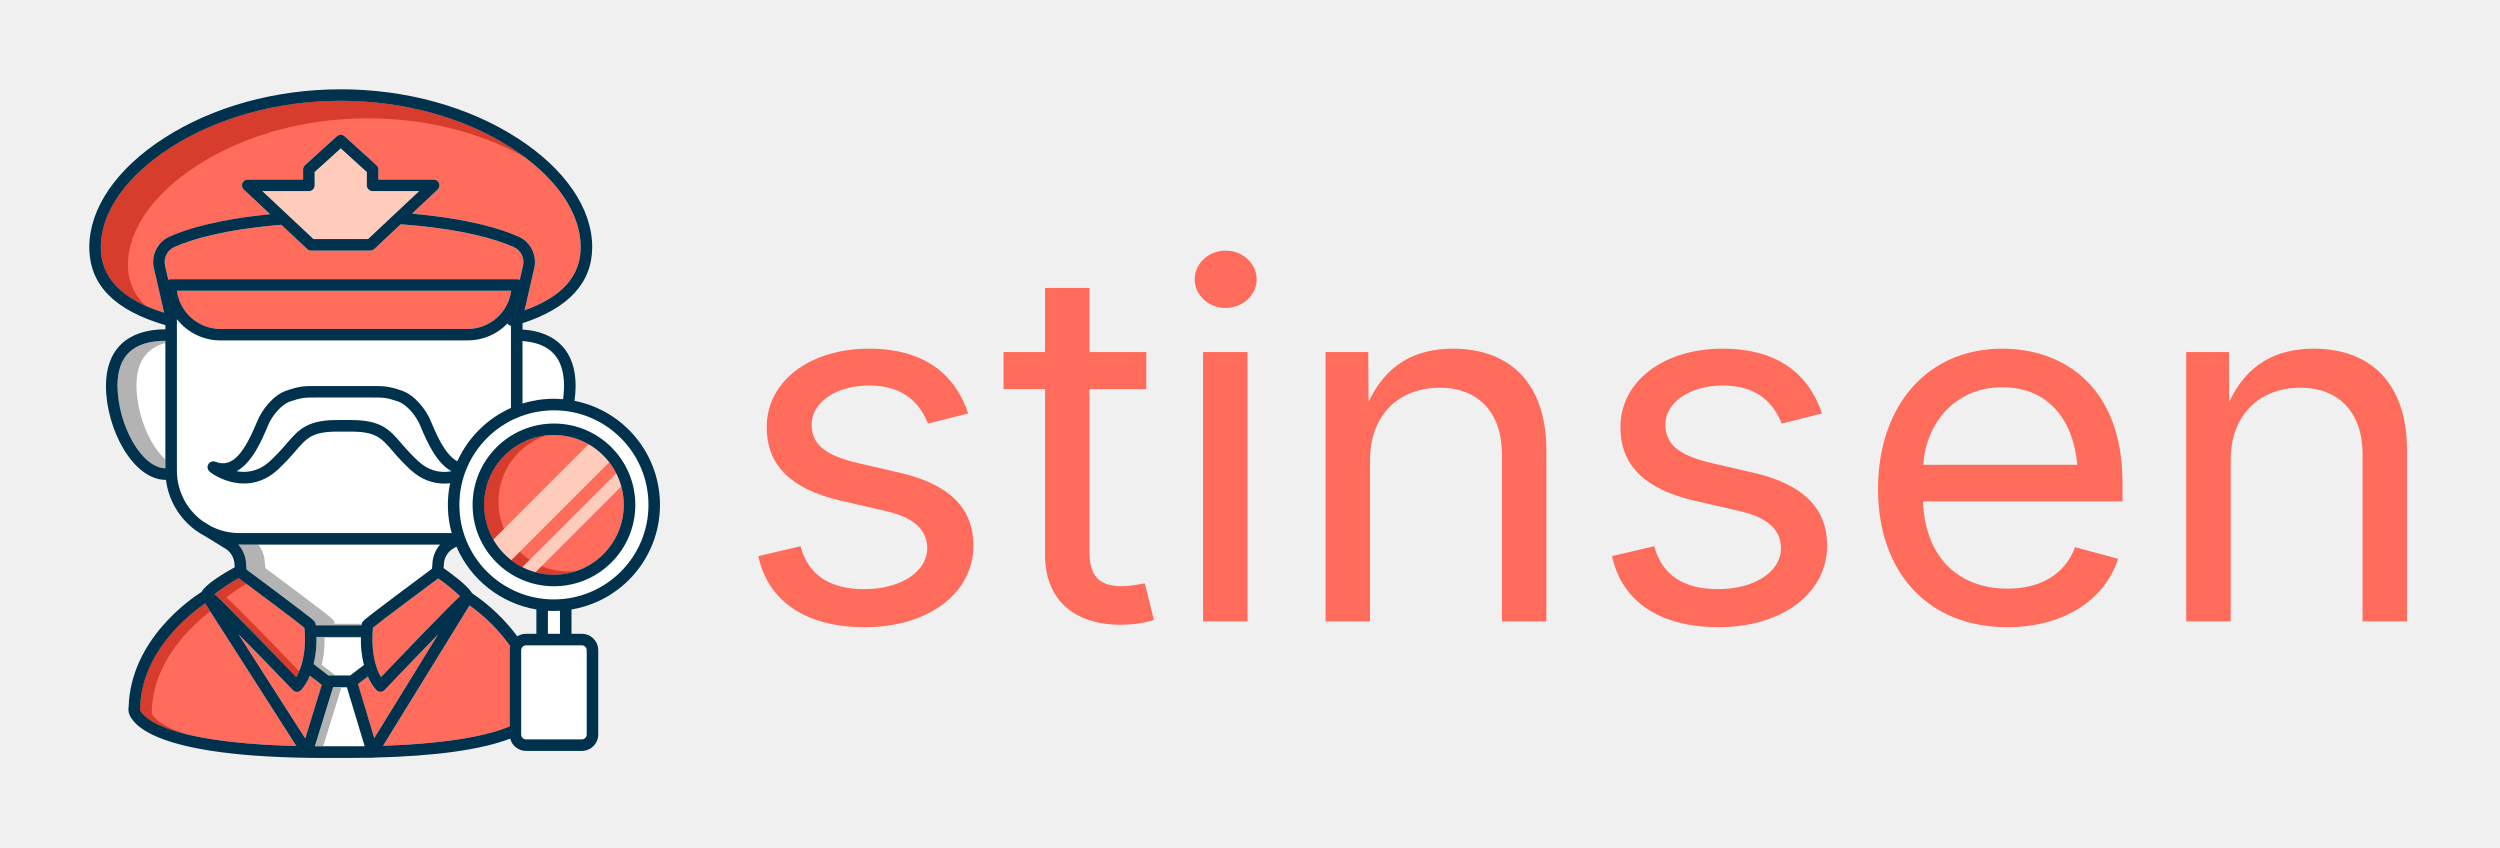
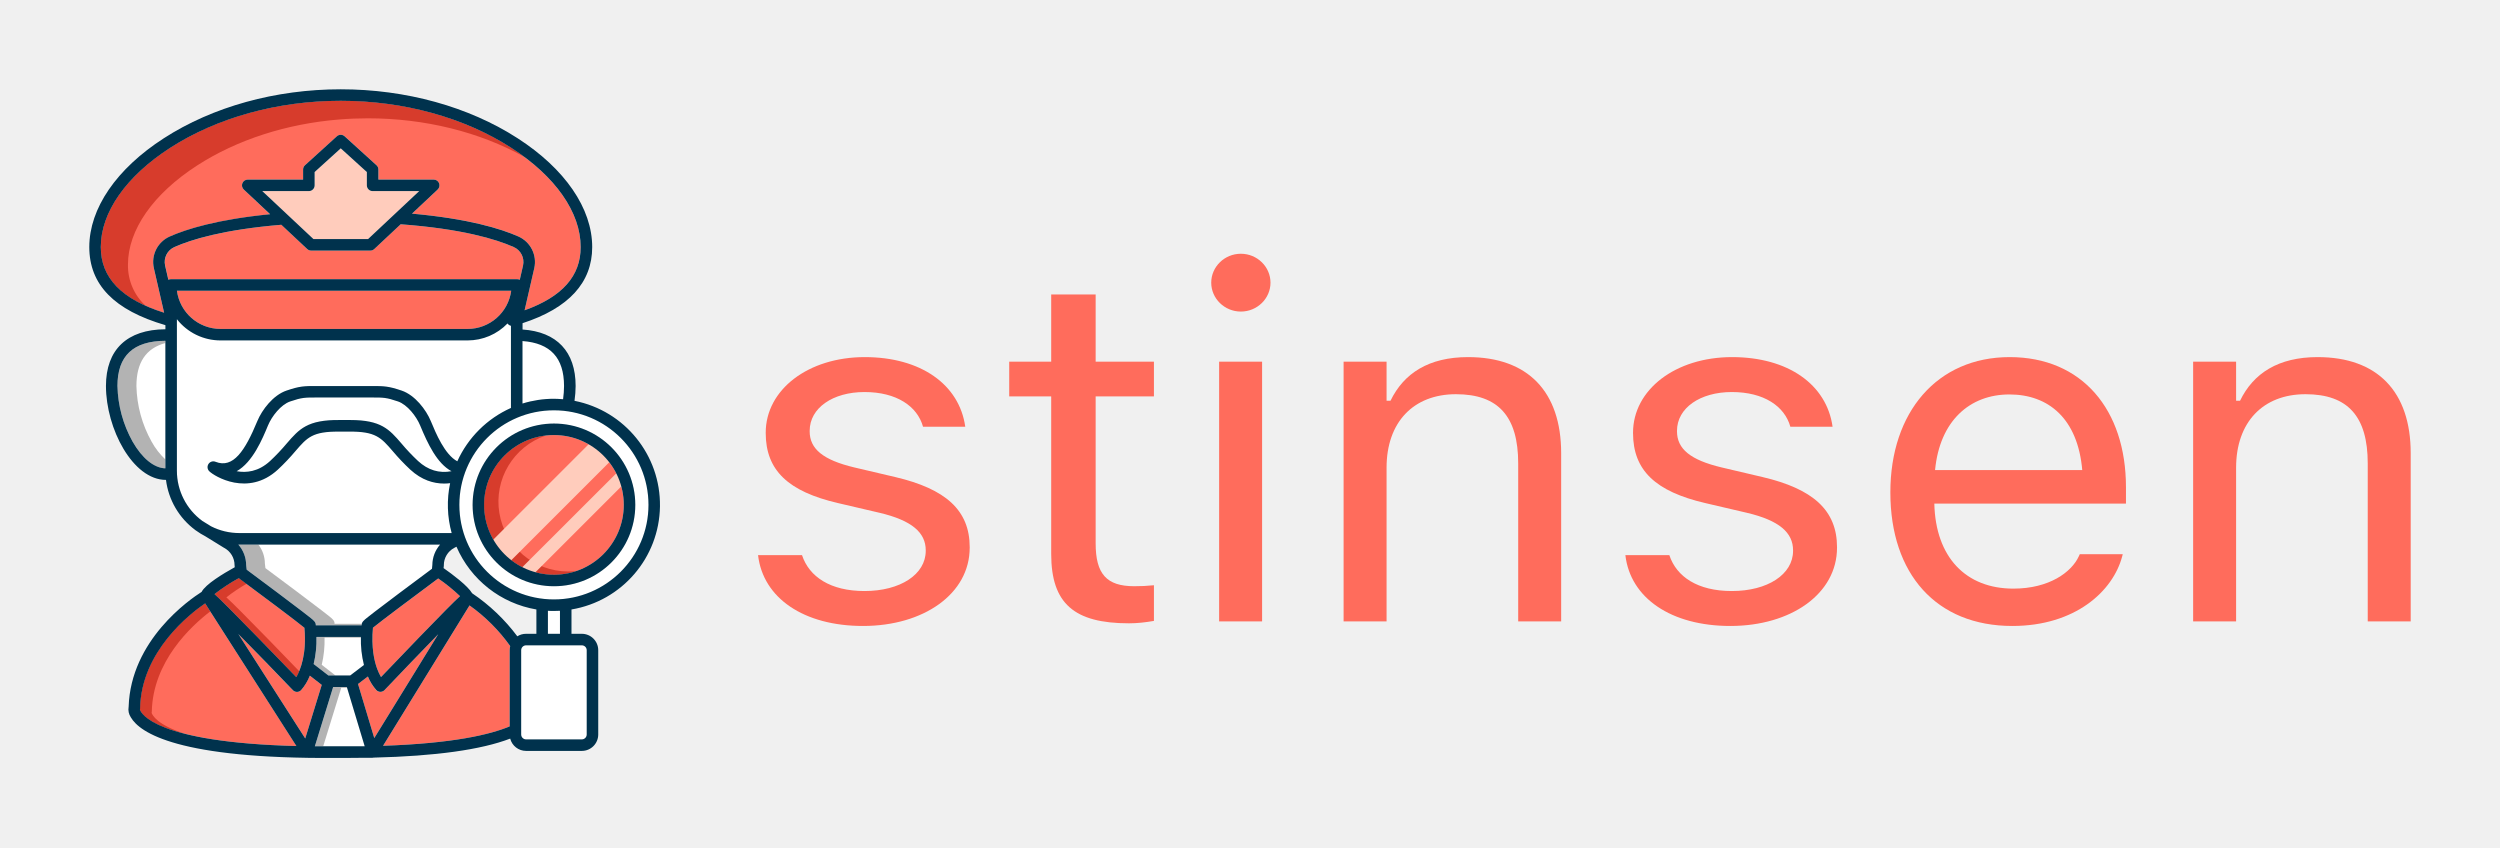
<svg xmlns="http://www.w3.org/2000/svg" viewBox="0 0 1399.86 474.427" version="1.1" id="svg82" width="1399.86" height="474.427">
  <defs id="defs12">
    <style id="style10">.cls-1{fill:#fff;}.cls-2{fill:#b3b3b3;}.cls-3{fill:#ff6c5c;}.cls-4{fill:#d73c2c;}.cls-5,.cls-7{fill:#ffccbc;}.cls-6{fill:#00324d;}.cls-7{fill-rule:evenodd;}</style>
  </defs>
  <g id="Layer_2" data-name="Layer 2" transform="translate(50,50)">
    <g id="Layer_1-2" data-name="Layer 1">
      <polygon class="cls-1" points="144.22,334.68 154.21,367.86 126.31,367.86 136.55,334.68 " id="polygon14" />
      <polygon class="cls-2" points="136.55,334.68 144.22,334.68 144.35,335.12 141.09,335.12 130.98,367.86 126.31,367.86 " id="polygon16" />
      <path class="cls-3" d="m 275.15,88.33 c 0,16.22 -10.3,27.85 -31.41,35.42 l 5.42,-23.59 a 15.62,15.62 0 0 0 -8.9,-17.74 c -9.84,-4.36 -28,-10 -59.56,-12.79 l 14.38,-13.5 a 3.22,3.22 0 0 0 -2.2,-5.57 h -31 V 44.9 a 3.18,3.18 0 0 0 -1.06,-2.38 L 143,26.31 a 3.23,3.23 0 0 0 -4.33,0 l -17.89,16.21 a 3.22,3.22 0 0 0 -1.06,2.38 v 5.66 h -31 a 3.22,3.22 0 0 0 -2.21,5.57 L 101.24,70 C 71.61,72.93 54.42,78.32 45.06,82.47 a 15.61,15.61 0 0 0 -8.9,17.75 l 5.74,24.94 C 18.06,117.6 6.45,105.53 6.45,88.33 6.45,69 20.59,48.71 45.26,32.81 c 26.37,-17 60.3,-26.36 95.54,-26.36 35.24,0 69.2,9.36 95.53,26.36 24.67,15.9 38.82,36.19 38.82,55.52 z" id="path18" />
      <path class="cls-4" d="M 243.62,37.87 C 218.54,23.87 187.81,16.25 156,16.25 q -8.12,0 -16.12,0.66 C 110.52,19.3 82.78,28.22 60.46,42.61 35.79,58.51 21.65,78.75 21.65,98.13 a 30.64,30.64 0 0 0 9.84,23.07 C 14.67,113.65 6.49,102.8 6.49,88.33 6.45,69 20.59,48.71 45.26,32.81 c 26.37,-17 60.3,-26.36 95.54,-26.36 35.24,0 69.2,9.36 95.53,26.36 q 3.81,2.46 7.29,5.06 z" id="path20" />
      <path class="cls-1" d="m 260.18,179.77 a 52.94,52.94 0 1 1 -53,52.94 53,53 0 0 1 53,-52.94 z m 45.55,52.94 a 45.55,45.55 0 1 0 -45.55,45.55 45.6,45.6 0 0 0 45.55,-45.55 z" id="path22" />
      <circle class="cls-3" cx="260.18" cy="232.71" r="39.1" id="circle24" />
      <path class="cls-4" d="m 272.68,269.76 a 39.1,39.1 0 1 1 -17.1,-75.87 39.1,39.1 0 0 0 12.53,76.11 38.28,38.28 0 0 0 4.57,-0.24 z" id="path26" />
      <rect class="cls-1" x="241.83" y="311.34" width="36.7" height="52.68" rx="2.74" id="rect28" />
      <path class="cls-1" d="m 265.83,166.12 a 55.26,55.26 0 0 1 -0.53,7.43 c -1.69,-0.15 -3.4,-0.24 -5.12,-0.24 A 59.28,59.28 0 0 0 242.56,176 v -35 c 15.65,1.09 23.27,9.35 23.27,25.12 z" id="path30" />
      <path class="cls-1" d="m 263.55,292 v 12.89 H 256.8 V 292 c 1.12,0.06 2.24,0.1 3.38,0.1 1.14,0 2.26,-0.04 3.37,-0.1 z" id="path32" />
      <path class="cls-3" d="m 237.65,88.32 a 9.15,9.15 0 0 1 5.22,10.4 l -1.82,7.94 a 3.3,3.3 0 0 0 -1.36,-0.31 h -194 a 3.31,3.31 0 0 0 -1.37,0.31 l -1.83,-7.94 a 9.17,9.17 0 0 1 5.24,-10.4 C 57.22,84.1 75.29,78.55 107.58,75.86 L 122,89.45 a 3.24,3.24 0 0 0 2.21,0.87 h 33.13 a 3.24,3.24 0 0 0 2.21,-0.87 l 14.79,-13.87 c 34.29,2.56 53.34,8.32 63.31,12.74 z" id="path34" />
      <path class="cls-3" d="m 49.07,112.8 h 187.18 a 24.64,24.64 0 0 1 -24.39,21.38 H 73.46 A 24.64,24.64 0 0 1 49.07,112.8 Z" id="path36" />
      <path class="cls-1" d="m 236.1,132.45 v 46 a 59.75,59.75 0 0 0 -30,29.83 c -7,-3.7 -12,-15.69 -14.82,-22.45 -2.67,-6.46 -8.9,-14.57 -16.28,-17.11 -7.55,-2.6 -10.09,-2.59 -16.88,-2.58 h -30.89 c -6.78,0 -9.33,0 -16.88,2.58 -7.38,2.54 -13.61,10.65 -16.28,17.11 -6.84,16.5 -13.44,26.68 -23.45,22.71 a 3.23,3.23 0 0 0 -3.47,5.28 c 2.79,2.79 21.76,14.5 38.46,-0.91 a 119,119 0 0 0 9.87,-10.4 c 6.5,-7.52 9.46,-11 24.39,-10.85 h 0.56 1.57 a 4.71,4.71 0 0 0 0.53,0 h 0.29 a 4.58,4.58 0 0 0 0.53,0 h 1.55 a 5.12,5.12 0 0 0 0.56,0 c 14.87,-0.15 17.89,3.33 24.39,10.85 a 120.54,120.54 0 0 0 9.87,10.4 c 6.46,6 13.13,7.83 18.95,7.83 a 28.7,28.7 0 0 0 3.39,-0.21 59.19,59.19 0 0 0 0.86,27.93 c -0.56,0 -1.13,0 -1.69,0 H 83.94 a 34.72,34.72 0 0 1 -15.75,-3.77 l -4.87,-3 A 34.84,34.84 0 0 1 49.05,213.6 v -84.86 a 31,31 0 0 0 24.41,11.89 h 138.4 a 30.94,30.94 0 0 0 22.32,-9.5 3.23,3.23 0 0 0 1.92,1.32 z" id="path38" />
      <path class="cls-3" d="m 235.68,311.76 a 9.34,9.34 0 0 0 -0.3,2.32 v 42.67 c -10.87,4.56 -31.6,9.51 -70.89,10.85 L 212.91,289 a 96.9,96.9 0 0 1 22.77,22.76 z" id="path40" />
      <path class="cls-3" d="m 195.37,273.9 a 103.34,103.34 0 0 1 12.22,9.91 c -3.31,3 -9.68,9.42 -23.06,23.25 -8.51,8.79 -17,17.67 -21.19,22.06 a 31.15,31.15 0 0 1 -2.12,-4.55 c -1.68,-4.5 -3.42,-12.11 -2.39,-23.07 4.17,-3.43 23.36,-17.82 36.54,-27.6 z" id="path42" />
      <path class="cls-1" d="m 202.83,213.86 c -6.9,1.33 -13.19,-0.59 -18.74,-5.71 a 110.91,110.91 0 0 1 -9.37,-9.88 c -6.78,-7.85 -11.31,-13.09 -28.58,-13.09 h -1.22 -0.32 -1 -0.22 -1.48 -0.22 -1 -0.32 c -18.29,-0.23 -22.85,5.05 -29.79,13.08 a 113.51,113.51 0 0 1 -9.36,9.88 c -6.53,6 -13.31,6.71 -18.74,5.71 9,-5 14.43,-18.09 17.54,-25.59 2.14,-5.19 7.22,-11.68 12.41,-13.47 6.52,-2.24 8.28,-2.24 14.77,-2.23 h 30.91 c 6.51,0 8.25,0 14.77,2.22 5.19,1.8 10.27,8.29 12.42,13.49 4.24,10.23 9.38,21.19 17.54,25.59 z" id="path44" />
      <path class="cls-1" d="m 83.94,254.93 h 112.5 a 17.43,17.43 0 0 0 -4.37,11.36 l -0.22,2.19 c -3.18,2.36 -10.8,8 -18.34,13.68 -5.77,4.33 -10.36,7.81 -13.65,10.33 -2,1.51 -3.48,2.7 -4.51,3.53 -1.65,1.33 -3,2.42 -2.87,4.13 v 0 h -25.69 v 0 c 0.14,-1.71 -1.21,-2.8 -2.86,-4.13 -1,-0.83 -2.56,-2 -4.52,-3.53 -3.29,-2.52 -7.88,-6 -13.65,-10.33 -7.05,-5.29 -14.17,-10.59 -17.67,-13.19 -0.13,-1.05 -0.27,-2.26 -0.3,-2.59 a 17.37,17.37 0 0 0 -4.38,-11.46 z" id="path46" />
      <path class="cls-3" d="m 195.39,305.13 -35.82,58.15 -9.12,-30.28 5.53,-4.2 a 26.28,26.28 0 0 0 4.71,7.64 3.22,3.22 0 0 0 2.29,1 v 0 a 3.23,3.23 0 0 0 2.31,-1 c 8.77,-9.23 20.42,-21.37 30.1,-31.31 z" id="path48" />
      <path class="cls-5" d="M 184.73,57 156.09,83.87 H 125.51 L 96.87,57 H 123 a 3.23,3.23 0 0 0 3.22,-3.23 v -7.44 l 14.58,-13.27 14.62,13.27 v 7.45 a 3.23,3.23 0 0 0 3.23,3.22 z" id="path50" />
      <path class="cls-1" d="m 153.79,322.36 -7.72,5.87 h -12.18 l -8.27,-6.41 a 58.62,58.62 0 0 0 1.57,-15.19 h 24.89 a 58.09,58.09 0 0 0 1.71,15.73 z" id="path52" />
      <path class="cls-3" d="m 130.16,333.5 -9.25,30 L 83.44,305 c 9.9,10.08 21.65,22.22 30.52,31.46 a 3.26,3.26 0 0 0 2.31,1 v 0 a 3.26,3.26 0 0 0 2.3,-1 27.39,27.39 0 0 0 4.9,-8.11 z" id="path54" />
      <path class="cls-3" d="m 120.44,301.5 c 1.38,14.64 -2.17,23.5 -4.53,27.63 -4.31,-4.48 -13.16,-13.65 -22,-22.73 C 80.19,292.34 73.6,285.75 70.17,282.65 a 98.8,98.8 0 0 1 13.55,-8.9 c 13.17,9.79 32.55,24.3 36.72,27.75 z" id="path56" />
      <path class="cls-3" d="M 64.86,287.88 116,367.74 C 37,365.67 29,349.45 28.36,347.32 a 3.08,3.08 0 0 0 0.1,-0.75 c 0.68,-31.85 28.01,-52.95 36.4,-58.69 z" id="path58" />
      <path class="cls-1" d="m 42.6,140.82 v 71.43 c -6.35,-0.18 -13,-5.61 -18.36,-15 a 66.91,66.91 0 0 1 -8.48,-31.16 c 0,-16.89 8.79,-25.17 26.84,-25.27 z" id="path60" />
      <path class="cls-2" d="m 26.39,166.12 a 66.91,66.91 0 0 0 8.48,31.16 40.86,40.86 0 0 0 7.73,10 v 5 c -6.35,-0.18 -13,-5.61 -18.36,-15 a 66.91,66.91 0 0 1 -8.48,-31.16 c 0,-16.92 8.79,-25.2 26.84,-25.3 v 1.27 C 31.72,145 26.39,153 26.39,166.12 Z" id="path62" />
      <path class="cls-2" d="m 152.48,300.15 v 0 h -25.69 v 0 c 0.14,-1.71 -1.21,-2.8 -2.86,-4.13 -1,-0.83 -2.56,-2 -4.52,-3.53 -3.29,-2.52 -7.88,-6 -13.65,-10.33 -7.05,-5.29 -14.17,-10.59 -17.67,-13.19 -0.13,-1.05 -0.27,-2.26 -0.3,-2.59 a 17.37,17.37 0 0 0 -4.38,-11.46 h 11.23 a 17.35,17.35 0 0 1 3.68,10.61 c 0,0.33 0.17,1.54 0.3,2.59 3.5,2.61 10.62,7.9 17.67,13.19 5.77,4.34 10.36,7.81 13.65,10.34 2,1.5 3.48,2.69 4.52,3.52 1.65,1.34 3,2.42 2.86,4.13 v 0 h 15.21 a 2.72,2.72 0 0 0 -0.05,0.85 z" id="path64" />
      <path class="cls-4" d="m 117.52,325.83 a 30.17,30.17 0 0 1 -1.61,3.3 C 111.6,324.65 102.75,315.48 93.91,306.4 80.19,292.34 73.6,285.75 70.17,282.65 a 98.8,98.8 0 0 1 13.55,-8.9 l 4.28,3.17 a 88.33,88.33 0 0 0 -11.25,7.57 c 3.43,3.1 10,9.69 23.74,23.75 6.17,6.37 12.38,12.76 17.03,17.59 z" id="path66" />
      <path class="cls-4" d="m 35,348.41 a 3.08,3.08 0 0 1 -0.1,0.75 c 0.38,1.19 3,6.77 19,11.83 -21.88,-5.45 -25.16,-12.33 -25.59,-13.67 a 3.08,3.08 0 0 0 0.1,-0.75 c 0.68,-31.85 28,-52.95 36.4,-58.69 l 2.88,4.5 C 57,300.58 35.62,320.31 35,348.41 Z" id="path68" />
      <path class="cls-2" d="m 152.08,307.06 h -20.35 a 58.75,58.75 0 0 1 -1.57,15.2 l 7.71,6 h -4 l -8.27,-6.41 a 58.62,58.62 0 0 0 1.57,-15.19 h 24.89 c 0.02,0.12 0.01,0.26 0.02,0.4 z" id="path70" />
      <path class="cls-6" d="M 271.69,174.44 A 59.39,59.39 0 0 1 270,291.27 v 13.62 h 5.79 a 9.2,9.2 0 0 1 9.19,9.19 v 47.2 a 9.2,9.2 0 0 1 -9.19,9.19 h -31.23 a 9.19,9.19 0 0 1 -8.88,-6.89 c -16.27,6.24 -41.88,9.81 -76.37,10.64 v 0 a 3.06,3.06 0 0 1 -0.74,0.09 h -3.87 c -3.77,0.06 -7.63,0.1 -11.6,0.1 h -5 C 50,375 28.35,360.4 23.26,351.67 a 8,8 0 0 1 -1.23,-5.9 c 1.18,-37.33 34.13,-60.07 40.85,-64.33 2.2,-4.27 12.06,-10.23 18.56,-13.82 a 8.6,8.6 0 0 1 -0.1,-1.16 10.94,10.94 0 0 0 -5.79,-9.66 L 75.37,256.7 65,250.31 a 40,40 0 0 1 -5.17,-3.18 l -0.18,-0.1 -0.32,-0.25 A 41.35,41.35 0 0 1 42.94,218.72 v 0 c -18.62,0 -33.61,-28.78 -33.61,-52.6 0,-20.37 11.82,-31.63 33.29,-31.75 v -2.3 C 13.94,123.71 0,109.39 0,88.33 0,66.71 15.22,44.5 41.77,27.39 69.16,9.73 104.33,0 140.8,0 c 36.47,0 71.63,9.73 99,27.39 26.57,17.11 41.8,39.32 41.8,60.94 0,19.89 -13.14,34.23 -39,42.64 v 3.54 c 19.2,1.28 29.72,12.41 29.72,31.61 a 61.79,61.79 0 0 1 -0.63,8.32 z m 41.43,58.27 a 52.95,52.95 0 1 0 -52.94,52.94 53,53 0 0 0 52.94,-52.94 z m -34.59,128.57 v -47.2 a 2.74,2.74 0 0 0 -2.74,-2.74 h -31.23 a 2.74,2.74 0 0 0 -2.73,2.74 v 47.2 a 2.74,2.74 0 0 0 2.73,2.74 h 31.23 a 2.74,2.74 0 0 0 2.74,-2.74 z M 243.74,123.75 c 21.11,-7.57 31.41,-19.2 31.41,-35.42 C 275.15,68.95 261,48.71 236.33,32.81 210,15.81 176,6.45 140.8,6.45 105.6,6.45 71.63,15.81 45.26,32.81 20.59,48.71 6.45,69 6.45,88.33 c 0,17.2 11.61,29.27 35.45,36.78 l -5.74,-24.94 a 15.61,15.61 0 0 1 8.9,-17.75 c 9.36,-4.15 26.55,-9.54 56.18,-12.47 L 86.51,56.13 a 3.22,3.22 0 0 1 2.21,-5.57 h 31 V 44.9 a 3.22,3.22 0 0 1 1.06,-2.38 l 17.85,-16.21 a 3.23,3.23 0 0 1 4.33,0 l 17.85,16.21 a 3.18,3.18 0 0 1 1.06,2.38 v 5.66 h 31 a 3.22,3.22 0 0 1 2.2,5.57 l -14.37,13.5 c 31.56,2.83 49.72,8.43 59.56,12.79 a 15.62,15.62 0 0 1 8.9,17.74 z m 21.56,49.8 a 55.26,55.26 0 0 0 0.53,-7.43 c 0,-15.77 -7.62,-24 -23.27,-25.16 v 35 a 59.28,59.28 0 0 1 17.62,-2.67 c 1.72,0.02 3.43,0.11 5.12,0.26 z m -1.75,131.34 V 292 c -1.11,0.06 -2.24,0.1 -3.37,0.1 -1.13,0 -2.26,0 -3.38,-0.1 v 12.89 z m -13.2,0 V 291.27 A 59.58,59.58 0 0 1 205.6,256.12 l -1.28,0.68 a 10.93,10.93 0 0 0 -5.8,9.66 c 0,0.11 0,0.22 0,0.33 l -0.14,1.32 c 4.86,3.41 13.48,9.82 16,14.09 a 104.31,104.31 0 0 1 25.29,24.1 9.06,9.06 0 0 1 4.86,-1.41 z M 242.87,98.72 a 9.15,9.15 0 0 0 -5.22,-10.4 c -10,-4.42 -29,-10.18 -63.29,-12.74 l -14.79,13.87 a 3.24,3.24 0 0 1 -2.21,0.87 h -33.13 a 3.24,3.24 0 0 1 -2.21,-0.87 L 107.53,75.86 C 75.24,78.55 57.17,84.1 47.68,88.32 a 9.17,9.17 0 0 0 -5.24,10.4 l 1.83,7.94 a 3.31,3.31 0 0 1 1.37,-0.31 h 194.05 a 3.3,3.3 0 0 1 1.36,0.31 z m -6.62,14.08 H 49.07 a 24.64,24.64 0 0 0 24.39,21.38 h 138.4 a 24.64,24.64 0 0 0 24.39,-21.38 z m -0.15,65.63 v -46 a 3.23,3.23 0 0 1 -1.92,-1.32 30.94,30.94 0 0 1 -22.32,9.5 H 73.46 A 31,31 0 0 1 49.05,128.72 v 84.88 a 34.84,34.84 0 0 0 14.27,28.11 l 4.87,3 a 34.72,34.72 0 0 0 15.75,3.77 h 117.28 c 0.56,0 1.13,0 1.69,0 a 59.19,59.19 0 0 1 -0.86,-27.93 28.7,28.7 0 0 1 -3.39,0.21 c -5.82,0 -12.49,-1.87 -18.95,-7.83 a 120.54,120.54 0 0 1 -9.87,-10.4 c -6.5,-7.52 -9.52,-11 -24.39,-10.85 a 5.12,5.12 0 0 1 -0.56,0 h -1.55 a 4.58,4.58 0 0 1 -0.53,0 h -0.29 a 4.71,4.71 0 0 1 -0.53,0 h -1.56 -0.56 c -14.93,-0.14 -17.89,3.33 -24.39,10.85 a 119,119 0 0 1 -9.87,10.4 c -16.7,15.41 -35.67,3.7 -38.46,0.91 a 3.23,3.23 0 0 1 3.47,-5.28 c 10,4 16.61,-6.21 23.45,-22.71 2.67,-6.46 8.9,-14.57 16.28,-17.11 7.55,-2.6 10.1,-2.59 16.88,-2.58 h 30.86 c 6.79,0 9.33,0 16.88,2.58 7.38,2.54 13.61,10.65 16.28,17.11 2.8,6.76 7.78,18.75 14.82,22.45 a 59.75,59.75 0 0 1 30.03,-29.87 z m -0.72,135.65 a 9.34,9.34 0 0 1 0.3,-2.32 A 96.9,96.9 0 0 0 212.91,289 l -48.42,78.6 c 39.29,-1.34 60,-6.29 70.89,-10.85 z m -27.79,-30.27 a 103.34,103.34 0 0 0 -12.22,-9.91 c -13.18,9.78 -32.39,24.17 -36.54,27.6 -1,11 0.71,18.57 2.39,23.07 a 31.15,31.15 0 0 0 2.12,4.55 c 4.2,-4.39 12.68,-13.27 21.19,-22.06 13.38,-13.83 19.75,-20.26 23.06,-23.25 z m -23.5,-75.66 c 5.55,5.12 11.84,7 18.74,5.71 -8.16,-4.4 -13.3,-15.36 -17.54,-25.58 -2.15,-5.2 -7.23,-11.69 -12.42,-13.49 -6.52,-2.23 -8.26,-2.23 -14.77,-2.22 h -30.88 c -6.49,0 -8.25,0 -14.77,2.23 -5.19,1.79 -10.27,8.28 -12.41,13.47 -3.11,7.5 -8.54,20.59 -17.54,25.59 5.43,1 12.21,0.31 18.74,-5.71 a 113.51,113.51 0 0 0 9.36,-9.88 c 6.94,-8 11.5,-13.31 29.79,-13.08 h 0.32 1 0.22 1.48 0.22 1 0.32 1.22 c 17.27,0 21.8,5.24 28.58,13.09 a 110.91,110.91 0 0 0 9.34,9.87 z m 12.35,46.78 h -113 a 17.37,17.37 0 0 1 4.38,11.46 c 0,0.33 0.17,1.54 0.3,2.59 3.5,2.6 10.62,7.9 17.67,13.19 5.77,4.33 10.36,7.81 13.65,10.33 2,1.51 3.48,2.7 4.52,3.53 1.65,1.33 3,2.42 2.86,4.13 v 0 h 25.69 v 0 c -0.14,-1.71 1.22,-2.8 2.87,-4.13 1,-0.83 2.55,-2 4.51,-3.53 3.29,-2.52 7.88,-6 13.65,-10.33 7.54,-5.65 15.16,-11.32 18.34,-13.68 l 0.22,-2.19 a 17.43,17.43 0 0 1 4.34,-11.37 z m -36.87,108.35 35.82,-58.15 c -9.68,9.94 -21.33,22.08 -30.07,31.27 a 3.23,3.23 0 0 1 -2.31,1 v 0 a 3.22,3.22 0 0 1 -2.29,-1 26.28,26.28 0 0 1 -4.72,-7.6 l -5.53,4.2 z M 156.09,83.87 184.73,57 h -26.08 a 3.23,3.23 0 0 1 -3.23,-3.23 V 46.33 L 140.8,33.06 126.17,46.33 v 7.45 A 3.23,3.23 0 0 1 123,57 H 96.87 l 28.64,26.86 z m -1.88,284 -10,-33.18 h -7.67 l -10.24,33.18 z m -8.14,-39.63 7.72,-5.87 a 58.09,58.09 0 0 1 -1.71,-15.73 h -24.89 a 58.62,58.62 0 0 1 -1.57,15.19 l 8.27,6.41 z m -25.16,35.26 9.25,-30 -6.67,-5.17 a 27.39,27.39 0 0 1 -4.9,8.11 3.26,3.26 0 0 1 -2.3,1 v 0 a 3.26,3.26 0 0 1 -2.31,-1 C 105.09,327.17 93.34,315 83.44,305 Z m -5,-34.36 c 2.36,-4.13 5.91,-13 4.53,-27.63 -4.17,-3.45 -23.55,-18 -36.74,-27.75 a 98.8,98.8 0 0 0 -13.55,8.9 c 3.43,3.1 10,9.69 23.74,23.75 8.86,9.07 17.71,18.24 22.02,22.72 z m 0.06,38.61 -51.11,-79.87 c -8.39,5.74 -35.72,26.84 -36.4,58.69 a 3.08,3.08 0 0 1 -0.1,0.75 C 29,349.45 37,365.67 116,367.74 Z M 42.6,212.25 v -71.43 c -18,0.1 -26.84,8.38 -26.84,25.3 a 66.91,66.91 0 0 0 8.48,31.16 c 5.34,9.36 12.01,14.79 18.36,14.97 z" id="path72" />
      <path class="cls-7" d="m 291.65,205.72 a 33.16,33.16 0 0 0 -3.68,-4.18 15.64,15.64 0 0 0 -4.23,-3.42 c -0.82,-0.38 -1.67,-0.67 -2.48,-1 l -57.08,57.07 c 2.08,2.38 3.51,5.25 5.51,7.7 a 13.67,13.67 0 0 0 4.13,3.51 c 0.16,0.09 0.34,0.16 0.51,0.24 l 58.23,-58.22 a 11.19,11.19 0 0 0 -0.91,-1.7 z" id="path74" />
      <path class="cls-7" d="m 247.89,272.35 v 0 l 51.42,-51.42 -2,-8.11 -56.25,56.18 c 1.94,1.65 4.51,2.53 6.83,3.35 z" id="path76" />
      <path class="cls-6" d="m 260.18,187.16 a 45.55,45.55 0 1 1 -45.55,45.55 45.6,45.6 0 0 1 45.55,-45.55 z m 39.1,45.55 a 39.1,39.1 0 1 0 -39.1,39.1 39.14,39.14 0 0 0 39.1,-39.1 z" id="path78" />
    </g>
  </g>
-   <text xml:space="preserve" style="font-style:normal;font-weight:normal;font-size:58.275px;line-height:1.25;font-family:sans-serif;fill:#ff6c5c;fill-opacity:1;stroke:none;stroke-width:1.457" x="404.631" y="352.28" id="text90" transform="scale(1.012462,0.9876915)">
-     <tspan id="tspan88" x="404.631" y="352.28" style="font-style:normal;font-variant:normal;font-weight:normal;font-stretch:normal;font-size:279.718px;font-family:'SF Pro Text';-inkscape-font-specification:'SF Pro Text';fill:#ff6c5c;fill-opacity:1;stroke-width:1.457">stinsen</tspan>
-   </text>
+   <g aria-label="stinsen" transform="scale(1.012462,0.9876915)" id="text90" style="font-style:normal;font-weight:normal;font-size:58.275px;line-height:1.25;font-family:sans-serif;fill:#ff6c5c;fill-opacity:1;stroke:none;stroke-width:1.457">
+     <path d="m 477.292,354.875 c 33.462,0 59.003,-18.165 59.003,-44.389 v -0.273 c 0,-21.033 -13.385,-33.053 -41.111,-39.745 l -22.672,-5.463 c -17.346,-4.234 -24.721,-10.517 -24.721,-20.487 v -0.273 c 0,-12.975 12.839,-21.99 30.321,-21.99 17.756,0 29.228,8.058 32.37,19.668 h 23.355 c -3.278,-24.038 -24.721,-39.472 -55.588,-39.472 -31.277,0 -54.769,18.438 -54.769,42.886 v 0.137 c 0,21.17 12.429,33.189 40.018,39.745 l 22.809,5.463 c 18.165,4.371 25.677,11.336 25.677,21.307 v 0.273 c 0,13.385 -14.068,22.809 -33.872,22.809 -18.848,0 -30.594,-8.058 -34.555,-20.351 H 419.245 c 2.732,24.311 25.267,40.155 58.047,40.155 z" style="font-style:normal;font-variant:normal;font-weight:normal;font-stretch:normal;font-size:279.718px;font-family:'SF Pro Text';-inkscape-font-specification:'SF Pro Text';fill:#ff6c5c;fill-opacity:1;stroke-width:1.457" id="path566" />
+     <path d="m 624.39,353.372 c 4.644,0 9.151,-0.546 13.795,-1.366 v -20.214 c -4.371,0.41 -6.692,0.546 -10.926,0.546 -15.297,0 -21.307,-6.966 -21.307,-24.311 v -83.314 h 32.233 v -19.668 h -32.233 v -38.106 h -24.585 v 38.106 h -23.219 v 19.668 h 23.219 v 89.324 c 0,28.136 12.702,39.335 43.023,39.335 z" style="font-style:normal;font-variant:normal;font-weight:normal;font-stretch:normal;font-size:279.718px;font-family:'SF Pro Text';-inkscape-font-specification:'SF Pro Text';fill:#ff6c5c;fill-opacity:1;stroke-width:1.457" id="path568" />
+     <path d="m 686.261,176.636 c 9.014,0 16.39,-7.375 16.39,-16.39 0,-9.014 -7.375,-16.39 -16.39,-16.39 -9.014,0 -16.39,7.375 -16.39,16.39 0,9.014 7.375,16.39 16.39,16.39 z m -12.019,175.643 h 23.765 V 205.045 h -23.765 z" style="font-style:normal;font-variant:normal;font-weight:normal;font-stretch:normal;font-size:279.718px;font-family:'SF Pro Text';-inkscape-font-specification:'SF Pro Text';fill:#ff6c5c;fill-opacity:1;stroke-width:1.457" id="path570" />
+     <path d="m 743.079,352.28 h 23.765 V 265.141 c 0,-25.814 14.887,-41.657 38.379,-41.657 23.492,0 34.418,12.702 34.418,39.199 v 89.597 h 23.765 v -95.334 c 0,-34.965 -18.438,-54.496 -51.491,-54.496 -21.716,0 -35.511,9.151 -42.886,24.721 h -2.185 v -22.126 h -23.765 z" style="font-style:normal;font-variant:normal;font-weight:normal;font-stretch:normal;font-size:279.718px;font-family:'SF Pro Text';-inkscape-font-specification:'SF Pro Text';fill:#ff6c5c;fill-opacity:1;stroke-width:1.457" id="path572" />
+     <path d="m 956.965,354.875 c 33.462,0 59.003,-18.165 59.003,-44.389 v -0.273 c 0,-21.033 -13.385,-33.053 -41.111,-39.745 l -22.672,-5.463 c -17.346,-4.234 -24.721,-10.517 -24.721,-20.487 v -0.273 c 0,-12.975 12.839,-21.99 30.321,-21.99 17.756,0 29.228,8.058 32.37,19.668 h 23.355 c -3.278,-24.038 -24.721,-39.472 -55.588,-39.472 -31.277,0 -54.769,18.438 -54.769,42.886 v 0.137 c 0,21.17 12.429,33.189 40.018,39.745 l 22.809,5.463 c 18.165,4.371 25.677,11.336 25.677,21.307 v 0.273 c 0,13.385 -14.068,22.809 -33.872,22.809 -18.848,0 -30.594,-8.058 -34.555,-20.351 h -24.311 c 2.732,24.311 25.267,40.155 58.047,40.155 z" style="font-style:normal;font-variant:normal;font-weight:normal;font-stretch:normal;font-size:279.718px;font-family:'SF Pro Text';-inkscape-font-specification:'SF Pro Text';fill:#ff6c5c;fill-opacity:1;stroke-width:1.457" id="path574" />
+     <path d="m 1112.94,354.875 c 34.692,0 55.725,-19.668 60.779,-39.608 l 0.273,-1.093 h -23.765 l -0.546,1.229 c -3.961,8.878 -16.253,18.302 -36.194,18.302 -26.224,0 -43.023,-17.756 -43.706,-48.213 h 105.987 v -9.288 c 0,-43.979 -24.311,-73.754 -64.33,-73.754 -40.018,0 -65.969,31.14 -65.969,76.622 v 0.137 c 0,46.164 25.404,75.666 67.471,75.666 z m -1.639,-131.254 c 21.716,0 37.833,13.795 40.291,42.886 h -81.402 c 2.595,-27.999 19.258,-42.886 41.111,-42.886 z" style="font-style:normal;font-variant:normal;font-weight:normal;font-stretch:normal;font-size:279.718px;font-family:'SF Pro Text';-inkscape-font-specification:'SF Pro Text';fill:#ff6c5c;fill-opacity:1;stroke-width:1.457" id="path576" />
+     <path d="m 1212.918,352.28 h 23.765 V 265.141 c 0,-25.814 14.887,-41.657 38.379,-41.657 23.492,0 34.418,12.702 34.418,39.199 v 89.597 h 23.765 v -95.334 c 0,-34.965 -18.439,-54.496 -51.491,-54.496 -21.716,0 -35.511,9.151 -42.886,24.721 h -2.185 v -22.126 h -23.765 z" style="font-style:normal;font-variant:normal;font-weight:normal;font-stretch:normal;font-size:279.718px;font-family:'SF Pro Text';-inkscape-font-specification:'SF Pro Text';fill:#ff6c5c;fill-opacity:1;stroke-width:1.457" id="path578" />
+   </g>
</svg>
